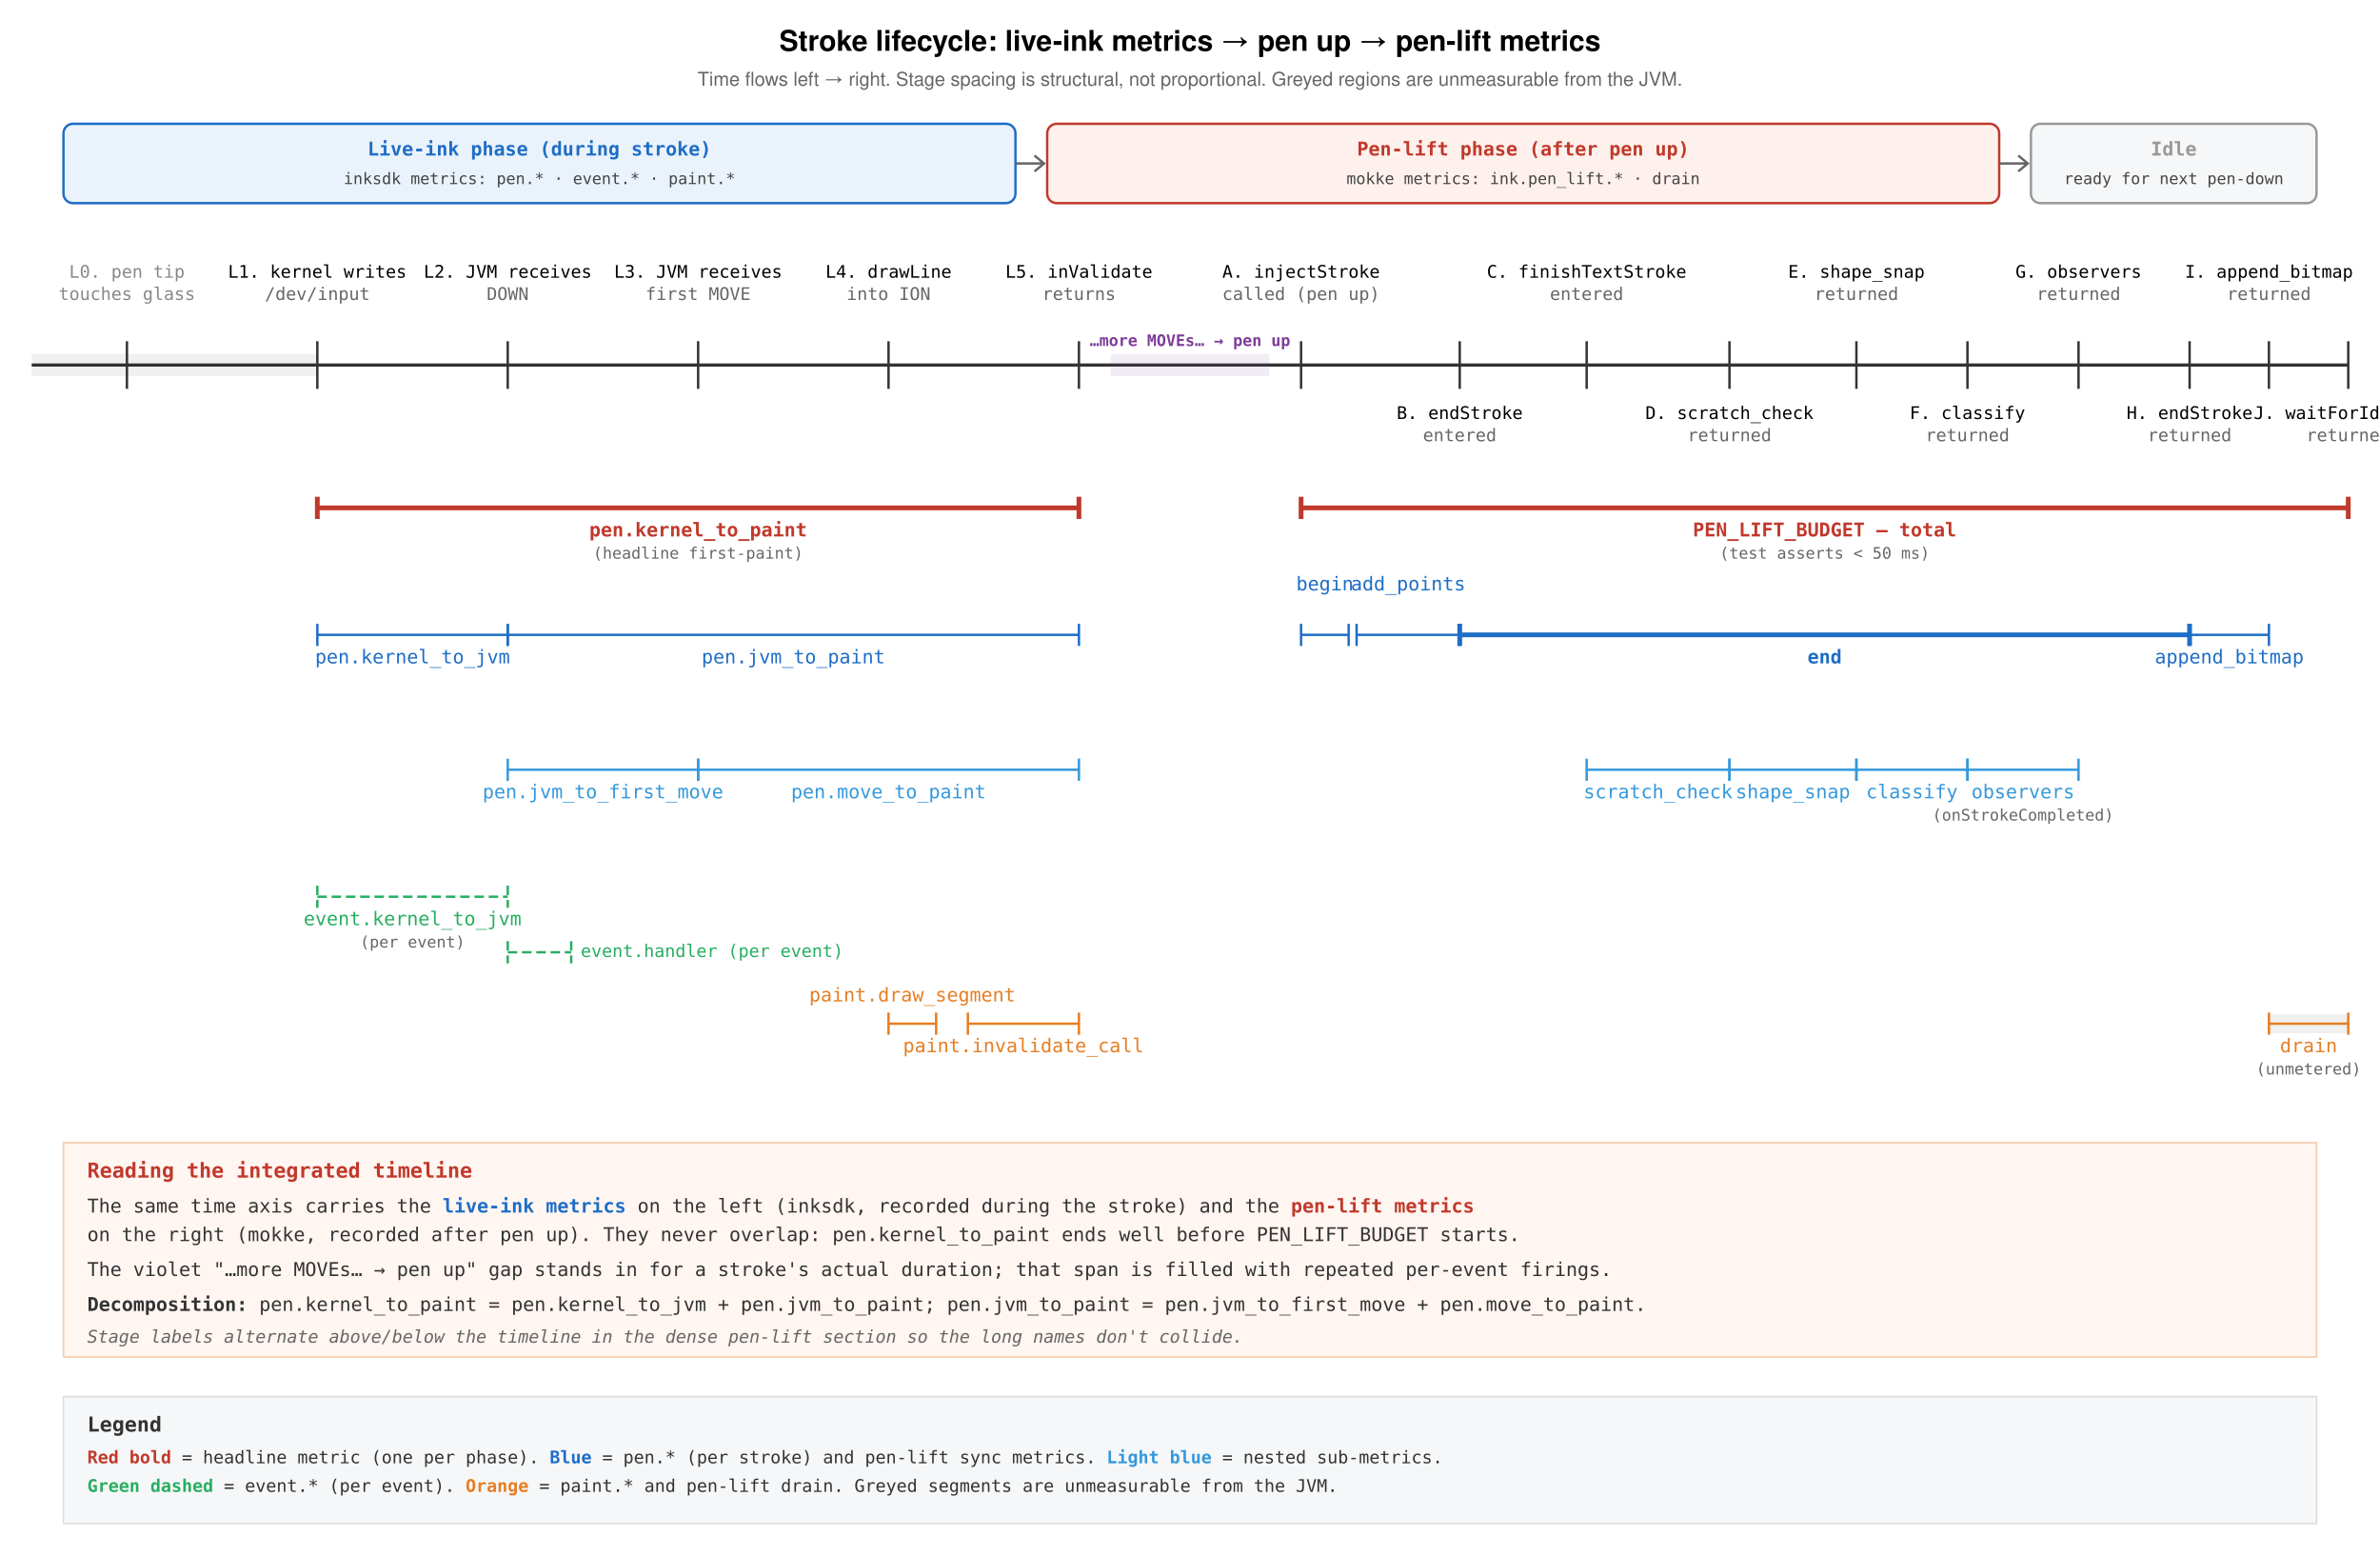
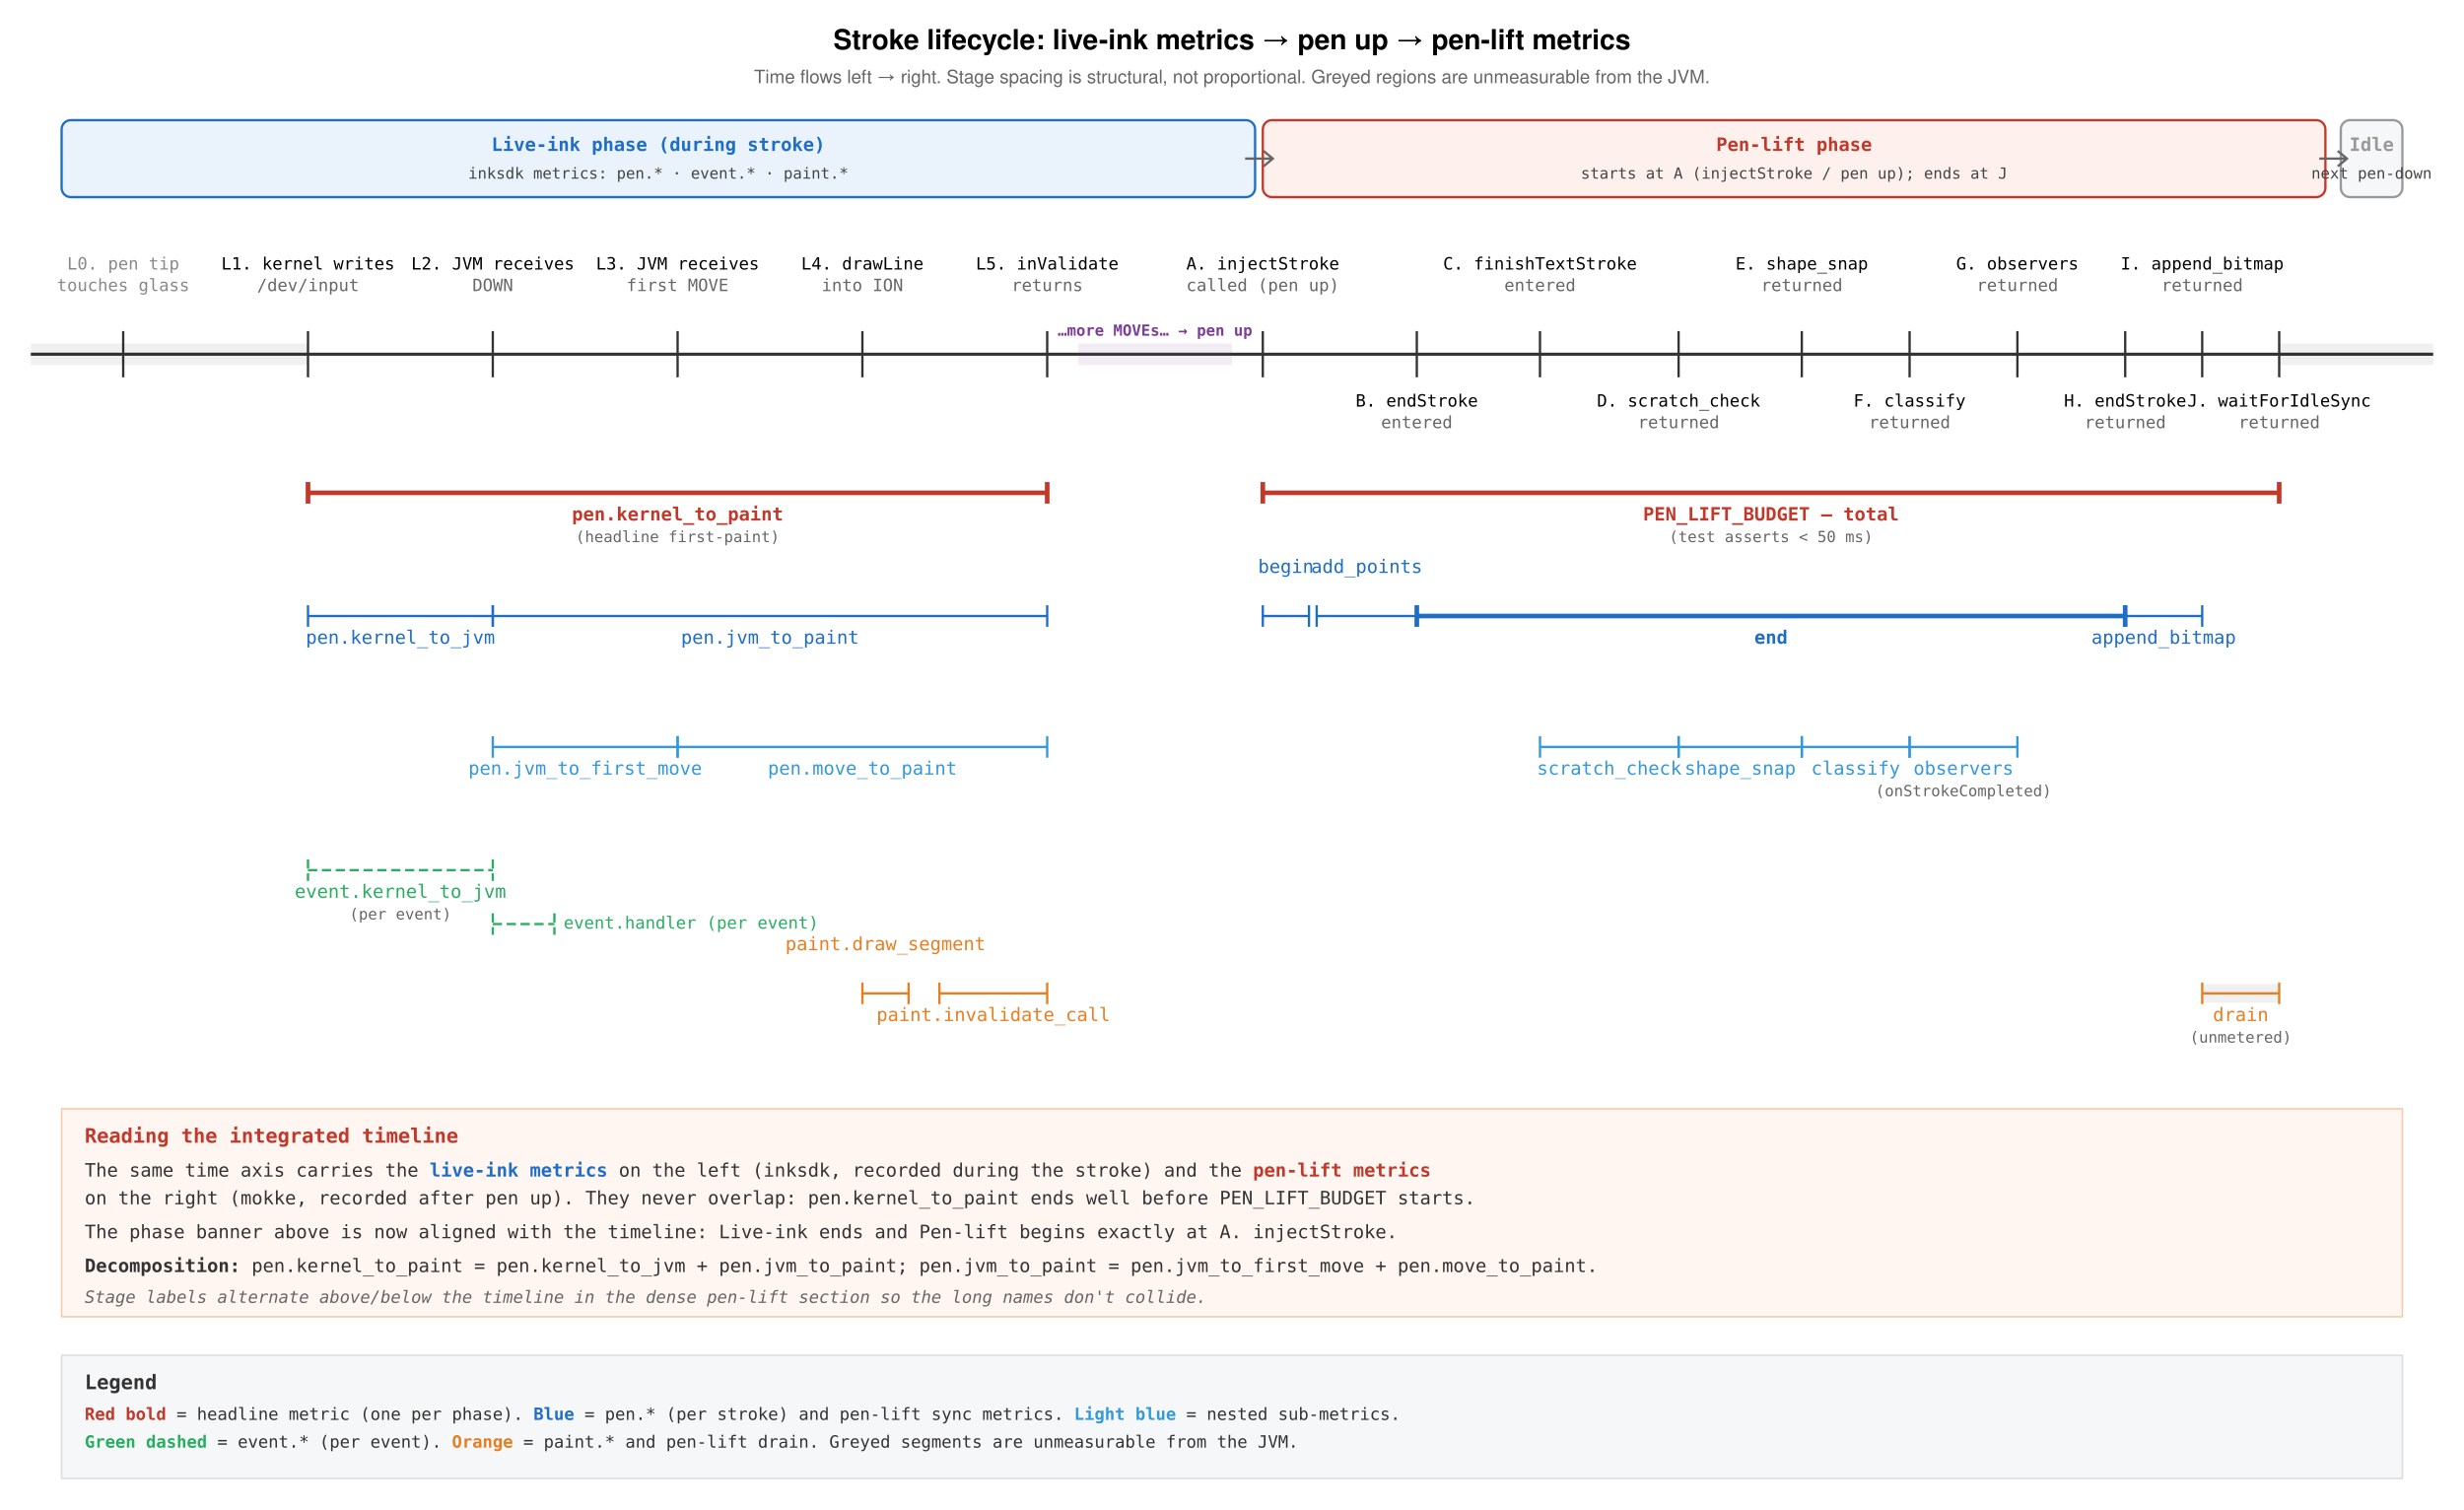
- <svg xmlns="http://www.w3.org/2000/svg" viewBox="0 0 1500 980" font-family="ui-monospace, SFMono-Regular, Menlo, monospace" font-size="13">
-   <text x="750.0" y="32" text-anchor="middle" font-size="18" font-weight="700" font-family="system-ui, Helvetica, sans-serif">Stroke lifecycle: live-ink metrics → pen up → pen-lift metrics</text>
-   <text x="750.0" y="54" text-anchor="middle" font-size="12" fill="#666" font-family="system-ui, Helvetica, sans-serif">Time flows left → right. Stage spacing is structural, not proportional. Greyed regions are unmeasurable from the JVM.</text>
-   <rect x="40" y="78" width="600" height="50" rx="6" ry="6" fill="#eaf3fc" stroke="#1e6dc6" stroke-width="1.5" />
-   <text x="340.0" y="98" text-anchor="middle" font-size="12" font-weight="700" fill="#1e6dc6">Live-ink phase (during stroke)</text>
-   <text x="340.0" y="116" text-anchor="middle" font-size="10" fill="#444">inksdk metrics: pen.* · event.* · paint.*</text>
-   <rect x="660" y="78" width="600" height="50" rx="6" ry="6" fill="#fef0ec" stroke="#c0392b" stroke-width="1.5" />
-   <text x="960.0" y="98" text-anchor="middle" font-size="12" font-weight="700" fill="#c0392b">Pen-lift phase (after pen up)</text>
-   <text x="960.0" y="116" text-anchor="middle" font-size="10" fill="#444">mokke metrics: ink.pen_lift.* · drain</text>
-   <rect x="1280" y="78" width="180" height="50" rx="6" ry="6" fill="#f6f7f8" stroke="#999" stroke-width="1.5" />
-   <text x="1370.0" y="98" text-anchor="middle" font-size="12" font-weight="700" fill="#999">Idle</text>
-   <text x="1370.0" y="116" text-anchor="middle" font-size="10" fill="#444">ready for next pen-down</text>
-   <path d="M 640 103 l 18 0 m -6 -5 l 6 5 -6 5" stroke="#666" stroke-width="1.5" fill="none" />
-   <path d="M 1260 103 l 18 0 m -6 -5 l 6 5 -6 5" stroke="#666" stroke-width="1.5" fill="none" />
+ <svg xmlns="http://www.w3.org/2000/svg" viewBox="0 0 1600 980" font-family="ui-monospace, SFMono-Regular, Menlo, monospace" font-size="13">
+   <text x="800.0" y="32" text-anchor="middle" font-size="18" font-weight="700" font-family="system-ui, Helvetica, sans-serif">Stroke lifecycle: live-ink metrics → pen up → pen-lift metrics</text>
+   <text x="800.0" y="54" text-anchor="middle" font-size="12" fill="#666" font-family="system-ui, Helvetica, sans-serif">Time flows left → right. Stage spacing is structural, not proportional. Greyed regions are unmeasurable from the JVM.</text>
+   <rect x="40" y="78" width="775" height="50" rx="6" ry="6" fill="#eaf3fc" stroke="#1e6dc6" stroke-width="1.5" />
+   <text x="427.5" y="98" text-anchor="middle" font-size="12" font-weight="700" fill="#1e6dc6">Live-ink phase (during stroke)</text>
+   <text x="427.5" y="116" text-anchor="middle" font-size="10" fill="#444">inksdk metrics: pen.* · event.* · paint.*</text>
+   <rect x="820" y="78" width="690" height="50" rx="6" ry="6" fill="#fef0ec" stroke="#c0392b" stroke-width="1.5" />
+   <text x="1165.0" y="98" text-anchor="middle" font-size="12" font-weight="700" fill="#c0392b">Pen-lift phase</text>
+   <text x="1165.0" y="116" text-anchor="middle" font-size="10" fill="#444">starts at A (injectStroke / pen up); ends at J</text>
+   <rect x="1520" y="78" width="40" height="50" rx="6" ry="6" fill="#f6f7f8" stroke="#999" stroke-width="1.5" />
+   <text x="1540.0" y="98" text-anchor="middle" font-size="12" font-weight="700" fill="#999">Idle</text>
+   <text x="1540.0" y="116" text-anchor="middle" font-size="10" fill="#444">next pen-down</text>
+   <path d="M 808.5 103 l 18 0 m -6 -5 l 6 5 -6 5" stroke="#666" stroke-width="1.5" fill="none" />
+   <path d="M 1506.0 103 l 18 0 m -6 -5 l 6 5 -6 5" stroke="#666" stroke-width="1.5" fill="none" />
  <g font-size="11" text-anchor="middle">
    <text x="80" y="175" fill="#888">L0. pen tip</text>
    <text x="80" y="189" fill="#888">touches glass</text>
    <text x="200" y="175">L1. kernel writes</text>
    <text x="200" y="189" fill="#666">/dev/input</text>
    <text x="320" y="175">L2. JVM receives</text>
    <text x="320" y="189" fill="#666">DOWN</text>
    <text x="440" y="175">L3. JVM receives</text>
    <text x="440" y="189" fill="#666">first MOVE</text>
    <text x="560" y="175">L4. drawLine</text>
    <text x="560" y="189" fill="#666">into ION</text>
    <text x="680" y="175">L5. inValidate</text>
    <text x="680" y="189" fill="#666">returns</text>
    <text x="820" y="175">A. injectStroke</text>
    <text x="820" y="189" fill="#666">called (pen up)</text>
    <text x="920" y="264">B. endStroke</text>
    <text x="920" y="278" fill="#666">entered</text>
    <text x="1000" y="175">C. finishTextStroke</text>
    <text x="1000" y="189" fill="#666">entered</text>
    <text x="1090" y="264">D. scratch_check</text>
    <text x="1090" y="278" fill="#666">returned</text>
    <text x="1170" y="175">E. shape_snap</text>
    <text x="1170" y="189" fill="#666">returned</text>
    <text x="1240" y="264">F. classify</text>
    <text x="1240" y="278" fill="#666">returned</text>
    <text x="1310" y="175">G. observers</text>
    <text x="1310" y="189" fill="#666">returned</text>
    <text x="1380" y="264">H. endStroke</text>
    <text x="1380" y="278" fill="#666">returned</text>
    <text x="1430" y="175">I. append_bitmap</text>
    <text x="1430" y="189" fill="#666">returned</text>
    <text x="1480" y="264">J. waitForIdleSync</text>
    <text x="1480" y="278" fill="#666">returned</text>
  </g>
  <g stroke="#333" stroke-width="1.5">
    <line x1="80" y1="215" x2="80" y2="245" />
    <line x1="200" y1="215" x2="200" y2="245" />
    <line x1="320" y1="215" x2="320" y2="245" />
    <line x1="440" y1="215" x2="440" y2="245" />
    <line x1="560" y1="215" x2="560" y2="245" />
    <line x1="680" y1="215" x2="680" y2="245" />
    <line x1="820" y1="215" x2="820" y2="245" />
    <line x1="920" y1="215" x2="920" y2="245" />
    <line x1="1000" y1="215" x2="1000" y2="245" />
    <line x1="1090" y1="215" x2="1090" y2="245" />
    <line x1="1170" y1="215" x2="1170" y2="245" />
    <line x1="1240" y1="215" x2="1240" y2="245" />
    <line x1="1310" y1="215" x2="1310" y2="245" />
    <line x1="1380" y1="215" x2="1380" y2="245" />
    <line x1="1430" y1="215" x2="1430" y2="245" />
    <line x1="1480" y1="215" x2="1480" y2="245" />
  </g>
-   <line x1="20" y1="230" x2="1480" y2="230" stroke="#333" stroke-width="2" />
+   <line x1="20" y1="230" x2="1580" y2="230" stroke="#333" stroke-width="2" />
  <rect x="20" y="223" width="180" height="14" fill="#000" fill-opacity="0.06" />
+   <rect x="1480" y="223" width="100" height="14" fill="#000" fill-opacity="0.06" />
  <rect x="700" y="223" width="100" height="14" fill="#7d3c98" fill-opacity="0.10" />
  <text x="750.0" y="218" text-anchor="middle" font-size="10" fill="#7d3c98" font-weight="700">…more MOVEs… → pen up</text>
  <g stroke="#c0392b" stroke-width="3" fill="none">
    <line x1="200" y1="320" x2="680" y2="320" />
    <line x1="200" y1="313" x2="200" y2="327" />
    <line x1="680" y1="313" x2="680" y2="327" />
  </g>
  <text x="440.0" y="338" text-anchor="middle" fill="#c0392b" font-size="12" font-weight="700">pen.kernel_to_paint</text>
  <text x="440.0" y="352" text-anchor="middle" fill="#666" font-size="10">(headline first-paint)</text>
  <g stroke="#c0392b" stroke-width="3" fill="none">
    <line x1="820" y1="320" x2="1480" y2="320" />
    <line x1="820" y1="313" x2="820" y2="327" />
    <line x1="1480" y1="313" x2="1480" y2="327" />
  </g>
  <text x="1150.0" y="338" text-anchor="middle" fill="#c0392b" font-size="12" font-weight="700">PEN_LIFT_BUDGET — total</text>
  <text x="1150.0" y="352" text-anchor="middle" fill="#666" font-size="10">(test asserts &lt; 50 ms)</text>
  <g stroke="#1e6dc6" stroke-width="1.5" fill="none">
    <line x1="200" y1="400" x2="320" y2="400" />
    <line x1="200" y1="393" x2="200" y2="407" />
    <line x1="320" y1="393" x2="320" y2="407" />
  </g>
  <text x="260.0" y="418" text-anchor="middle" fill="#1e6dc6" font-size="12" font-weight="400">pen.kernel_to_jvm</text>
  <g stroke="#1e6dc6" stroke-width="1.5" fill="none">
    <line x1="320" y1="400" x2="680" y2="400" />
    <line x1="320" y1="393" x2="320" y2="407" />
    <line x1="680" y1="393" x2="680" y2="407" />
  </g>
  <text x="500.0" y="418" text-anchor="middle" fill="#1e6dc6" font-size="12" font-weight="400">pen.jvm_to_paint</text>
  <g stroke="#1e6dc6" stroke-width="1.5" fill="none">
    <line x1="820" y1="400" x2="850" y2="400" />
    <line x1="820" y1="393" x2="820" y2="407" />
    <line x1="850" y1="393" x2="850" y2="407" />
  </g>
  <text x="835.0" y="372" text-anchor="middle" fill="#1e6dc6" font-size="12" font-weight="400">begin</text>
  <g stroke="#1e6dc6" stroke-width="1.5" fill="none">
    <line x1="855" y1="400" x2="920" y2="400" />
    <line x1="855" y1="393" x2="855" y2="407" />
    <line x1="920" y1="393" x2="920" y2="407" />
  </g>
  <text x="887.5" y="372" text-anchor="middle" fill="#1e6dc6" font-size="12" font-weight="400">add_points</text>
  <g stroke="#1e6dc6" stroke-width="3" fill="none">
    <line x1="920" y1="400" x2="1380" y2="400" />
    <line x1="920" y1="393" x2="920" y2="407" />
    <line x1="1380" y1="393" x2="1380" y2="407" />
  </g>
  <text x="1150.0" y="418" text-anchor="middle" fill="#1e6dc6" font-size="12" font-weight="700">end</text>
  <g stroke="#1e6dc6" stroke-width="1.5" fill="none">
    <line x1="1380" y1="400" x2="1430" y2="400" />
    <line x1="1380" y1="393" x2="1380" y2="407" />
    <line x1="1430" y1="393" x2="1430" y2="407" />
  </g>
  <text x="1405.0" y="418" text-anchor="middle" fill="#1e6dc6" font-size="12" font-weight="400">append_bitmap</text>
  <g stroke="#3498db" stroke-width="1.5" fill="none">
    <line x1="320" y1="485" x2="440" y2="485" />
    <line x1="320" y1="478" x2="320" y2="492" />
    <line x1="440" y1="478" x2="440" y2="492" />
  </g>
  <text x="380.0" y="503" text-anchor="middle" fill="#3498db" font-size="12" font-weight="400">pen.jvm_to_first_move</text>
  <g stroke="#3498db" stroke-width="1.5" fill="none">
    <line x1="440" y1="485" x2="680" y2="485" />
    <line x1="440" y1="478" x2="440" y2="492" />
    <line x1="680" y1="478" x2="680" y2="492" />
  </g>
  <text x="560.0" y="503" text-anchor="middle" fill="#3498db" font-size="12" font-weight="400">pen.move_to_paint</text>
  <g stroke="#3498db" stroke-width="1.5" fill="none">
    <line x1="1000" y1="485" x2="1090" y2="485" />
    <line x1="1000" y1="478" x2="1000" y2="492" />
    <line x1="1090" y1="478" x2="1090" y2="492" />
  </g>
  <text x="1045.0" y="503" text-anchor="middle" fill="#3498db" font-size="12" font-weight="400">scratch_check</text>
  <g stroke="#3498db" stroke-width="1.5" fill="none">
    <line x1="1090" y1="485" x2="1170" y2="485" />
    <line x1="1090" y1="478" x2="1090" y2="492" />
    <line x1="1170" y1="478" x2="1170" y2="492" />
  </g>
  <text x="1130.0" y="503" text-anchor="middle" fill="#3498db" font-size="12" font-weight="400">shape_snap</text>
  <g stroke="#3498db" stroke-width="1.5" fill="none">
    <line x1="1170" y1="485" x2="1240" y2="485" />
    <line x1="1170" y1="478" x2="1170" y2="492" />
    <line x1="1240" y1="478" x2="1240" y2="492" />
  </g>
  <text x="1205.0" y="503" text-anchor="middle" fill="#3498db" font-size="12" font-weight="400">classify</text>
  <g stroke="#3498db" stroke-width="1.5" fill="none">
    <line x1="1240" y1="485" x2="1310" y2="485" />
    <line x1="1240" y1="478" x2="1240" y2="492" />
    <line x1="1310" y1="478" x2="1310" y2="492" />
  </g>
  <text x="1275.0" y="503" text-anchor="middle" fill="#3498db" font-size="12" font-weight="400">observers</text>
  <text x="1275.0" y="517" text-anchor="middle" fill="#666" font-size="10">(onStrokeCompleted)</text>
  <g stroke="#27ae60" stroke-width="1.5" fill="none" stroke-dasharray="6 3">
    <line x1="200" y1="565" x2="320" y2="565" />
    <line x1="200" y1="558" x2="200" y2="572" />
    <line x1="320" y1="558" x2="320" y2="572" />
  </g>
  <text x="260.0" y="583" text-anchor="middle" fill="#27ae60" font-size="12" font-weight="400">event.kernel_to_jvm</text>
  <text x="260.0" y="597" text-anchor="middle" fill="#666" font-size="10">(per event)</text>
  <g stroke="#27ae60" stroke-width="1.5" fill="none" stroke-dasharray="6 3">
    <line x1="320" y1="600" x2="360" y2="600" />
    <line x1="320" y1="593" x2="320" y2="607" />
    <line x1="360" y1="593" x2="360" y2="607" />
  </g>
  <text x="366" y="603" fill="#27ae60" font-size="11" font-weight="400">event.handler  (per event)</text>
  <g stroke="#e67e22" stroke-width="1.5" fill="none">
    <line x1="560" y1="645" x2="590" y2="645" />
    <line x1="560" y1="638" x2="560" y2="652" />
    <line x1="590" y1="638" x2="590" y2="652" />
  </g>
-   <text x="575.0" y="631" text-anchor="middle" fill="#e67e22" font-size="12" font-weight="400">paint.draw_segment</text>
+   <text x="575.0" y="617" text-anchor="middle" fill="#e67e22" font-size="12" font-weight="400">paint.draw_segment</text>
  <g stroke="#e67e22" stroke-width="1.5" fill="none">
    <line x1="610" y1="645" x2="680" y2="645" />
    <line x1="610" y1="638" x2="610" y2="652" />
    <line x1="680" y1="638" x2="680" y2="652" />
  </g>
  <text x="645.0" y="663" text-anchor="middle" fill="#e67e22" font-size="12" font-weight="400">paint.invalidate_call</text>
  <rect x="1430" y="639" width="50" height="12" fill="#000" fill-opacity="0.06" />
  <g stroke="#e67e22" stroke-width="1.5" fill="none">
    <line x1="1430" y1="645" x2="1480" y2="645" />
    <line x1="1430" y1="638" x2="1430" y2="652" />
    <line x1="1480" y1="638" x2="1480" y2="652" />
  </g>
  <text x="1455.0" y="663" text-anchor="middle" fill="#e67e22" font-size="12" font-weight="400">drain</text>
  <text x="1455.0" y="677" text-anchor="middle" fill="#666" font-size="10">(unmetered)</text>
-   <rect x="40" y="720" width="1420" height="135" fill="#fff5f1" stroke="#f4caaa" />
+   <rect x="40" y="720" width="1520" height="135" fill="#fff5f1" stroke="#f4caaa" />
  <text x="55" y="742" font-size="13" font-weight="700" fill="#c0392b">Reading the integrated timeline</text>
  <text x="55" y="764" font-size="12" fill="#333">The same time axis carries the <tspan fill="#1e6dc6" font-weight="700">live-ink metrics</tspan> on the left (inksdk, recorded during the stroke) and the <tspan fill="#c0392b" font-weight="700">pen-lift metrics</tspan>
  </text>
  <text x="55" y="782" font-size="12" fill="#333">on the right (mokke, recorded after pen up). They never overlap: <tspan font-family="ui-monospace,Menlo,monospace">pen.kernel_to_paint</tspan> ends well before <tspan font-family="ui-monospace,Menlo,monospace">PEN_LIFT_BUDGET</tspan> starts.</text>
-   <text x="55" y="804" font-size="12" fill="#333">The violet "…more MOVEs… → pen up" gap stands in for a stroke's actual duration; that span is filled with repeated per-event firings.</text>
+   <text x="55" y="804" font-size="12" fill="#333">The phase banner above is now aligned with the timeline: Live-ink ends and Pen-lift begins exactly at <tspan font-family="ui-monospace,Menlo,monospace">A. injectStroke</tspan>.</text>
  <text x="55" y="826" font-size="12" fill="#333">
    <tspan font-weight="700">Decomposition:</tspan> pen.kernel_to_paint = pen.kernel_to_jvm + pen.jvm_to_paint;  pen.jvm_to_paint = pen.jvm_to_first_move + pen.move_to_paint.</text>
  <text x="55" y="846" font-size="11" fill="#666" font-style="italic">Stage labels alternate above/below the timeline in the dense pen-lift section so the long names don't collide.</text>
-   <rect x="40" y="880" width="1420" height="80" fill="#f6f7f8" stroke="#ddd" />
+   <rect x="40" y="880" width="1520" height="80" fill="#f6f7f8" stroke="#ddd" />
  <text x="55" y="902" font-size="13" font-weight="700" fill="#333">Legend</text>
  <text x="55" y="922" font-size="11" fill="#333">
    <tspan font-weight="700" fill="#c0392b">Red bold</tspan> = headline metric (one per phase). <tspan font-weight="700" fill="#1e6dc6">Blue</tspan> = pen.* (per stroke) and pen-lift sync metrics. <tspan font-weight="700" fill="#3498db">Light blue</tspan> = nested sub-metrics.</text>
  <text x="55" y="940" font-size="11" fill="#333">
    <tspan font-weight="700" fill="#27ae60">Green dashed</tspan> = event.* (per event). <tspan font-weight="700" fill="#e67e22">Orange</tspan> = paint.* and pen-lift drain. Greyed segments are unmeasurable from the JVM.</text>
</svg>
